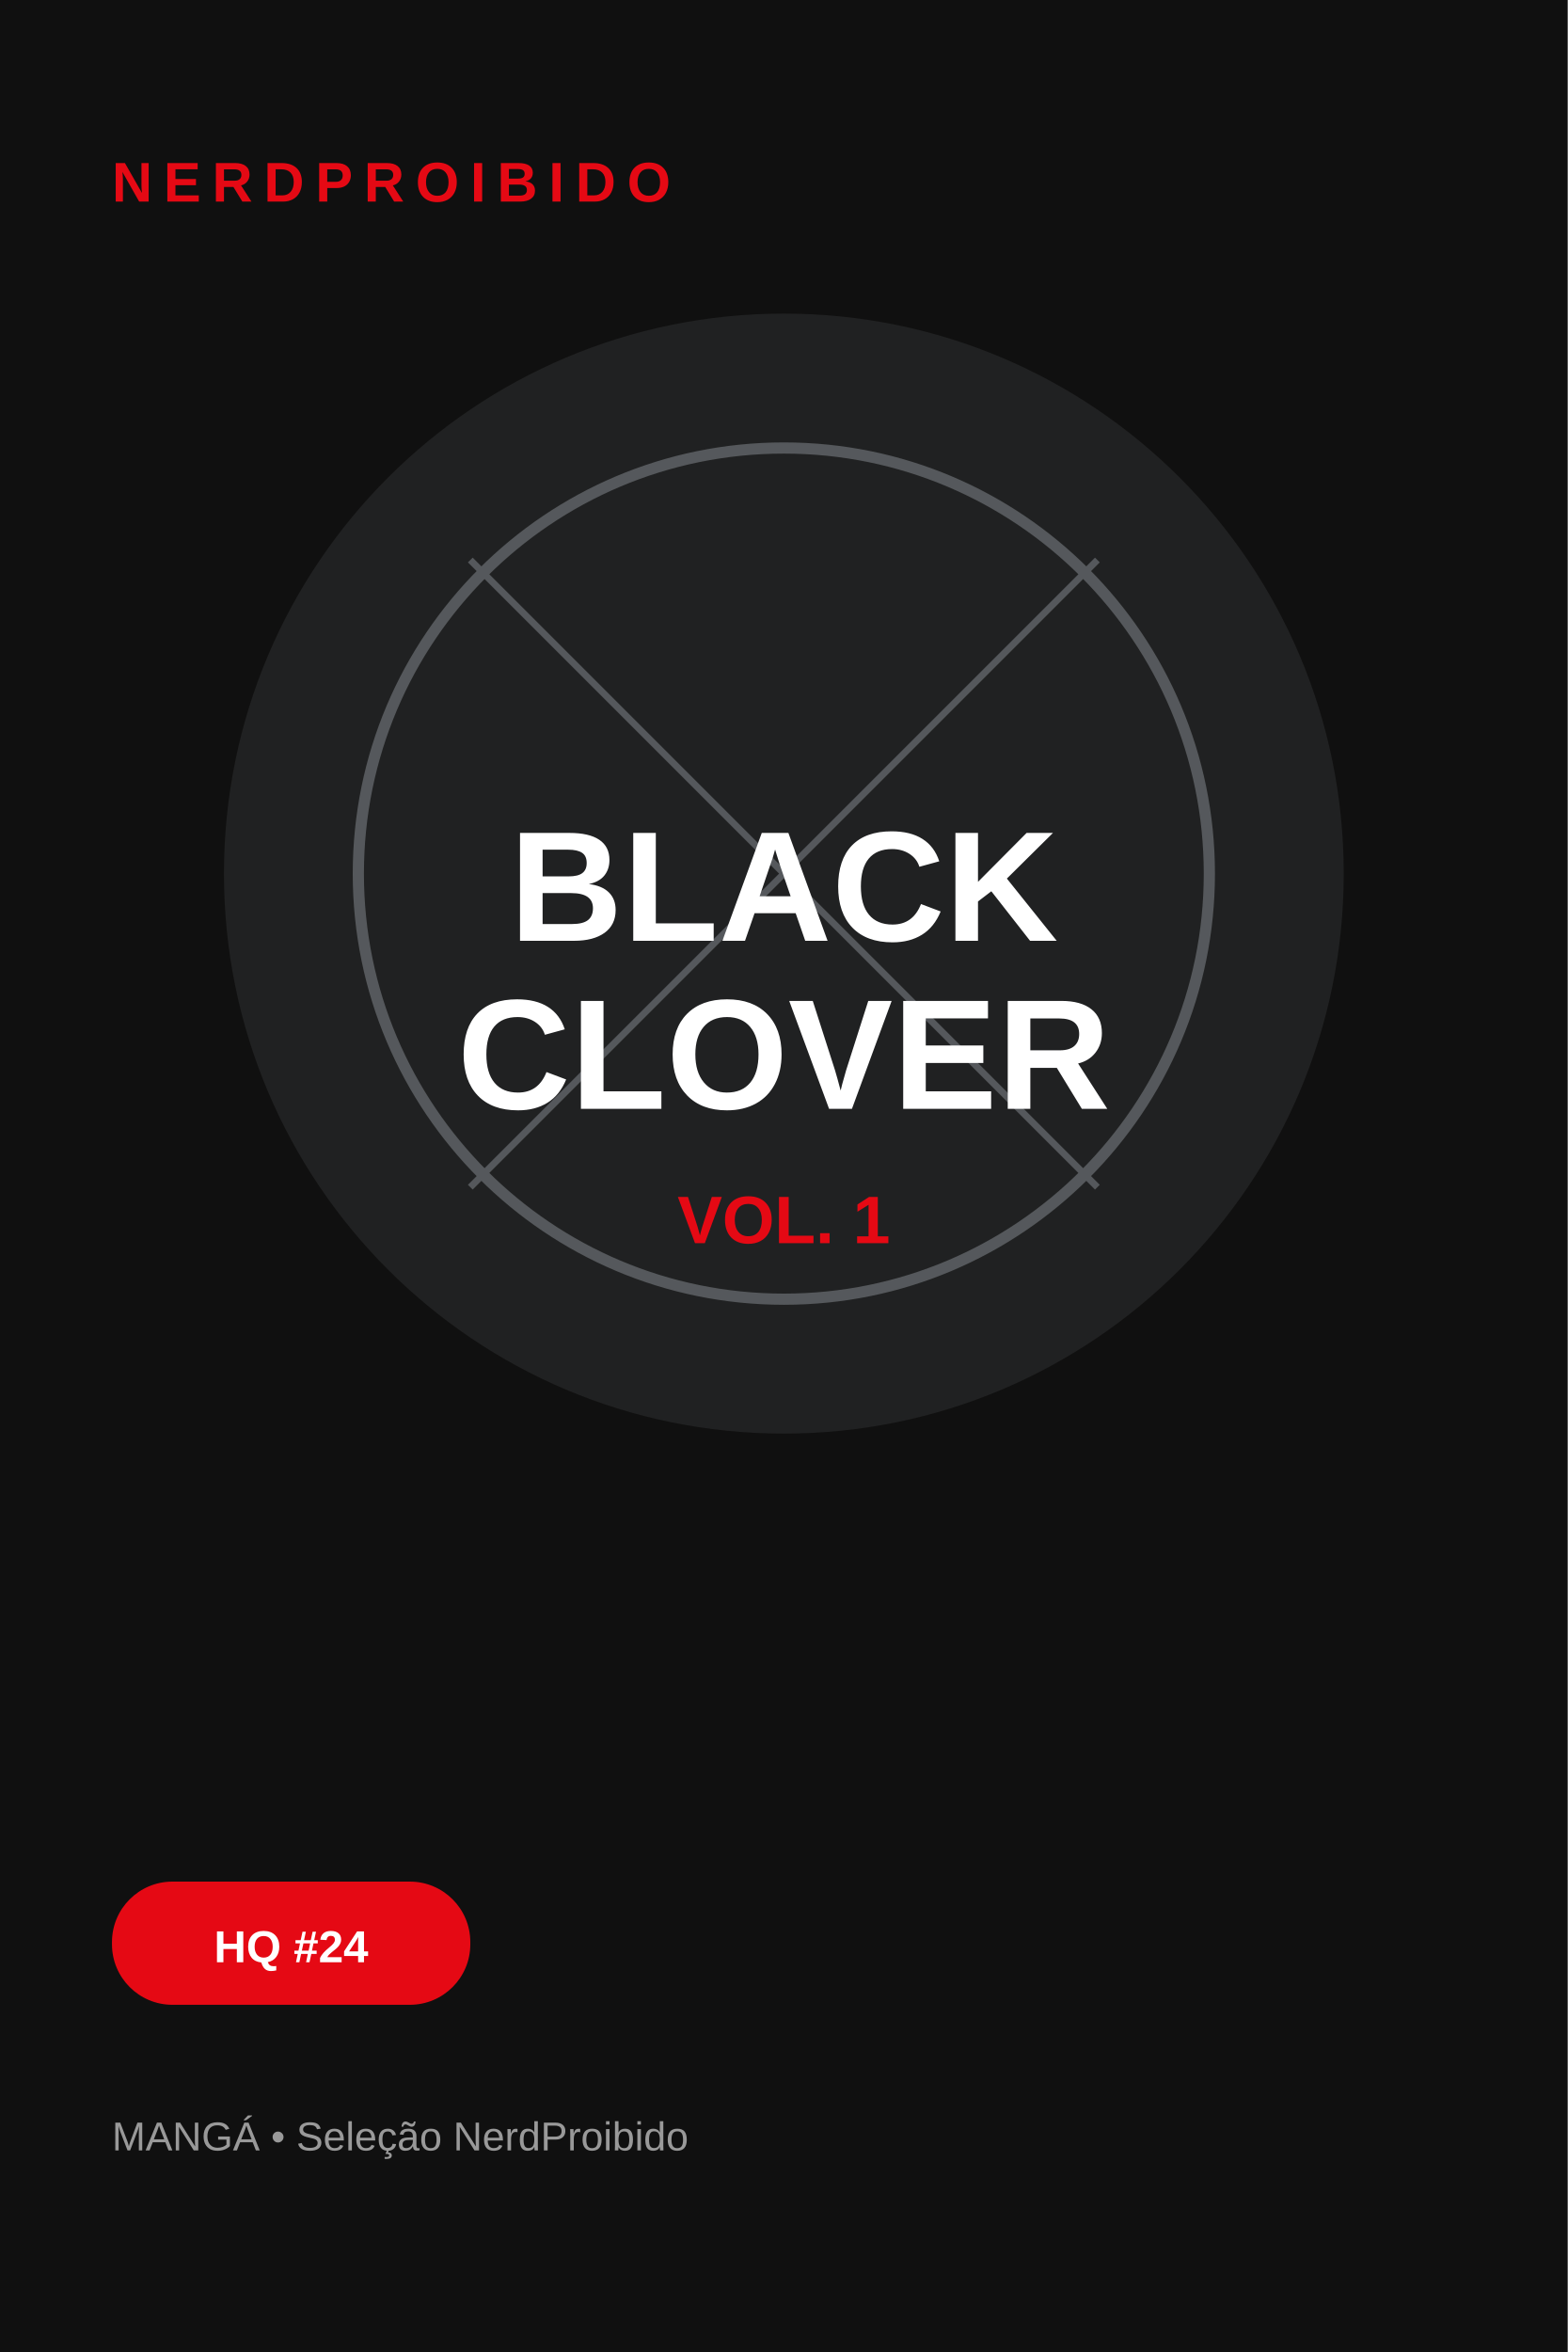
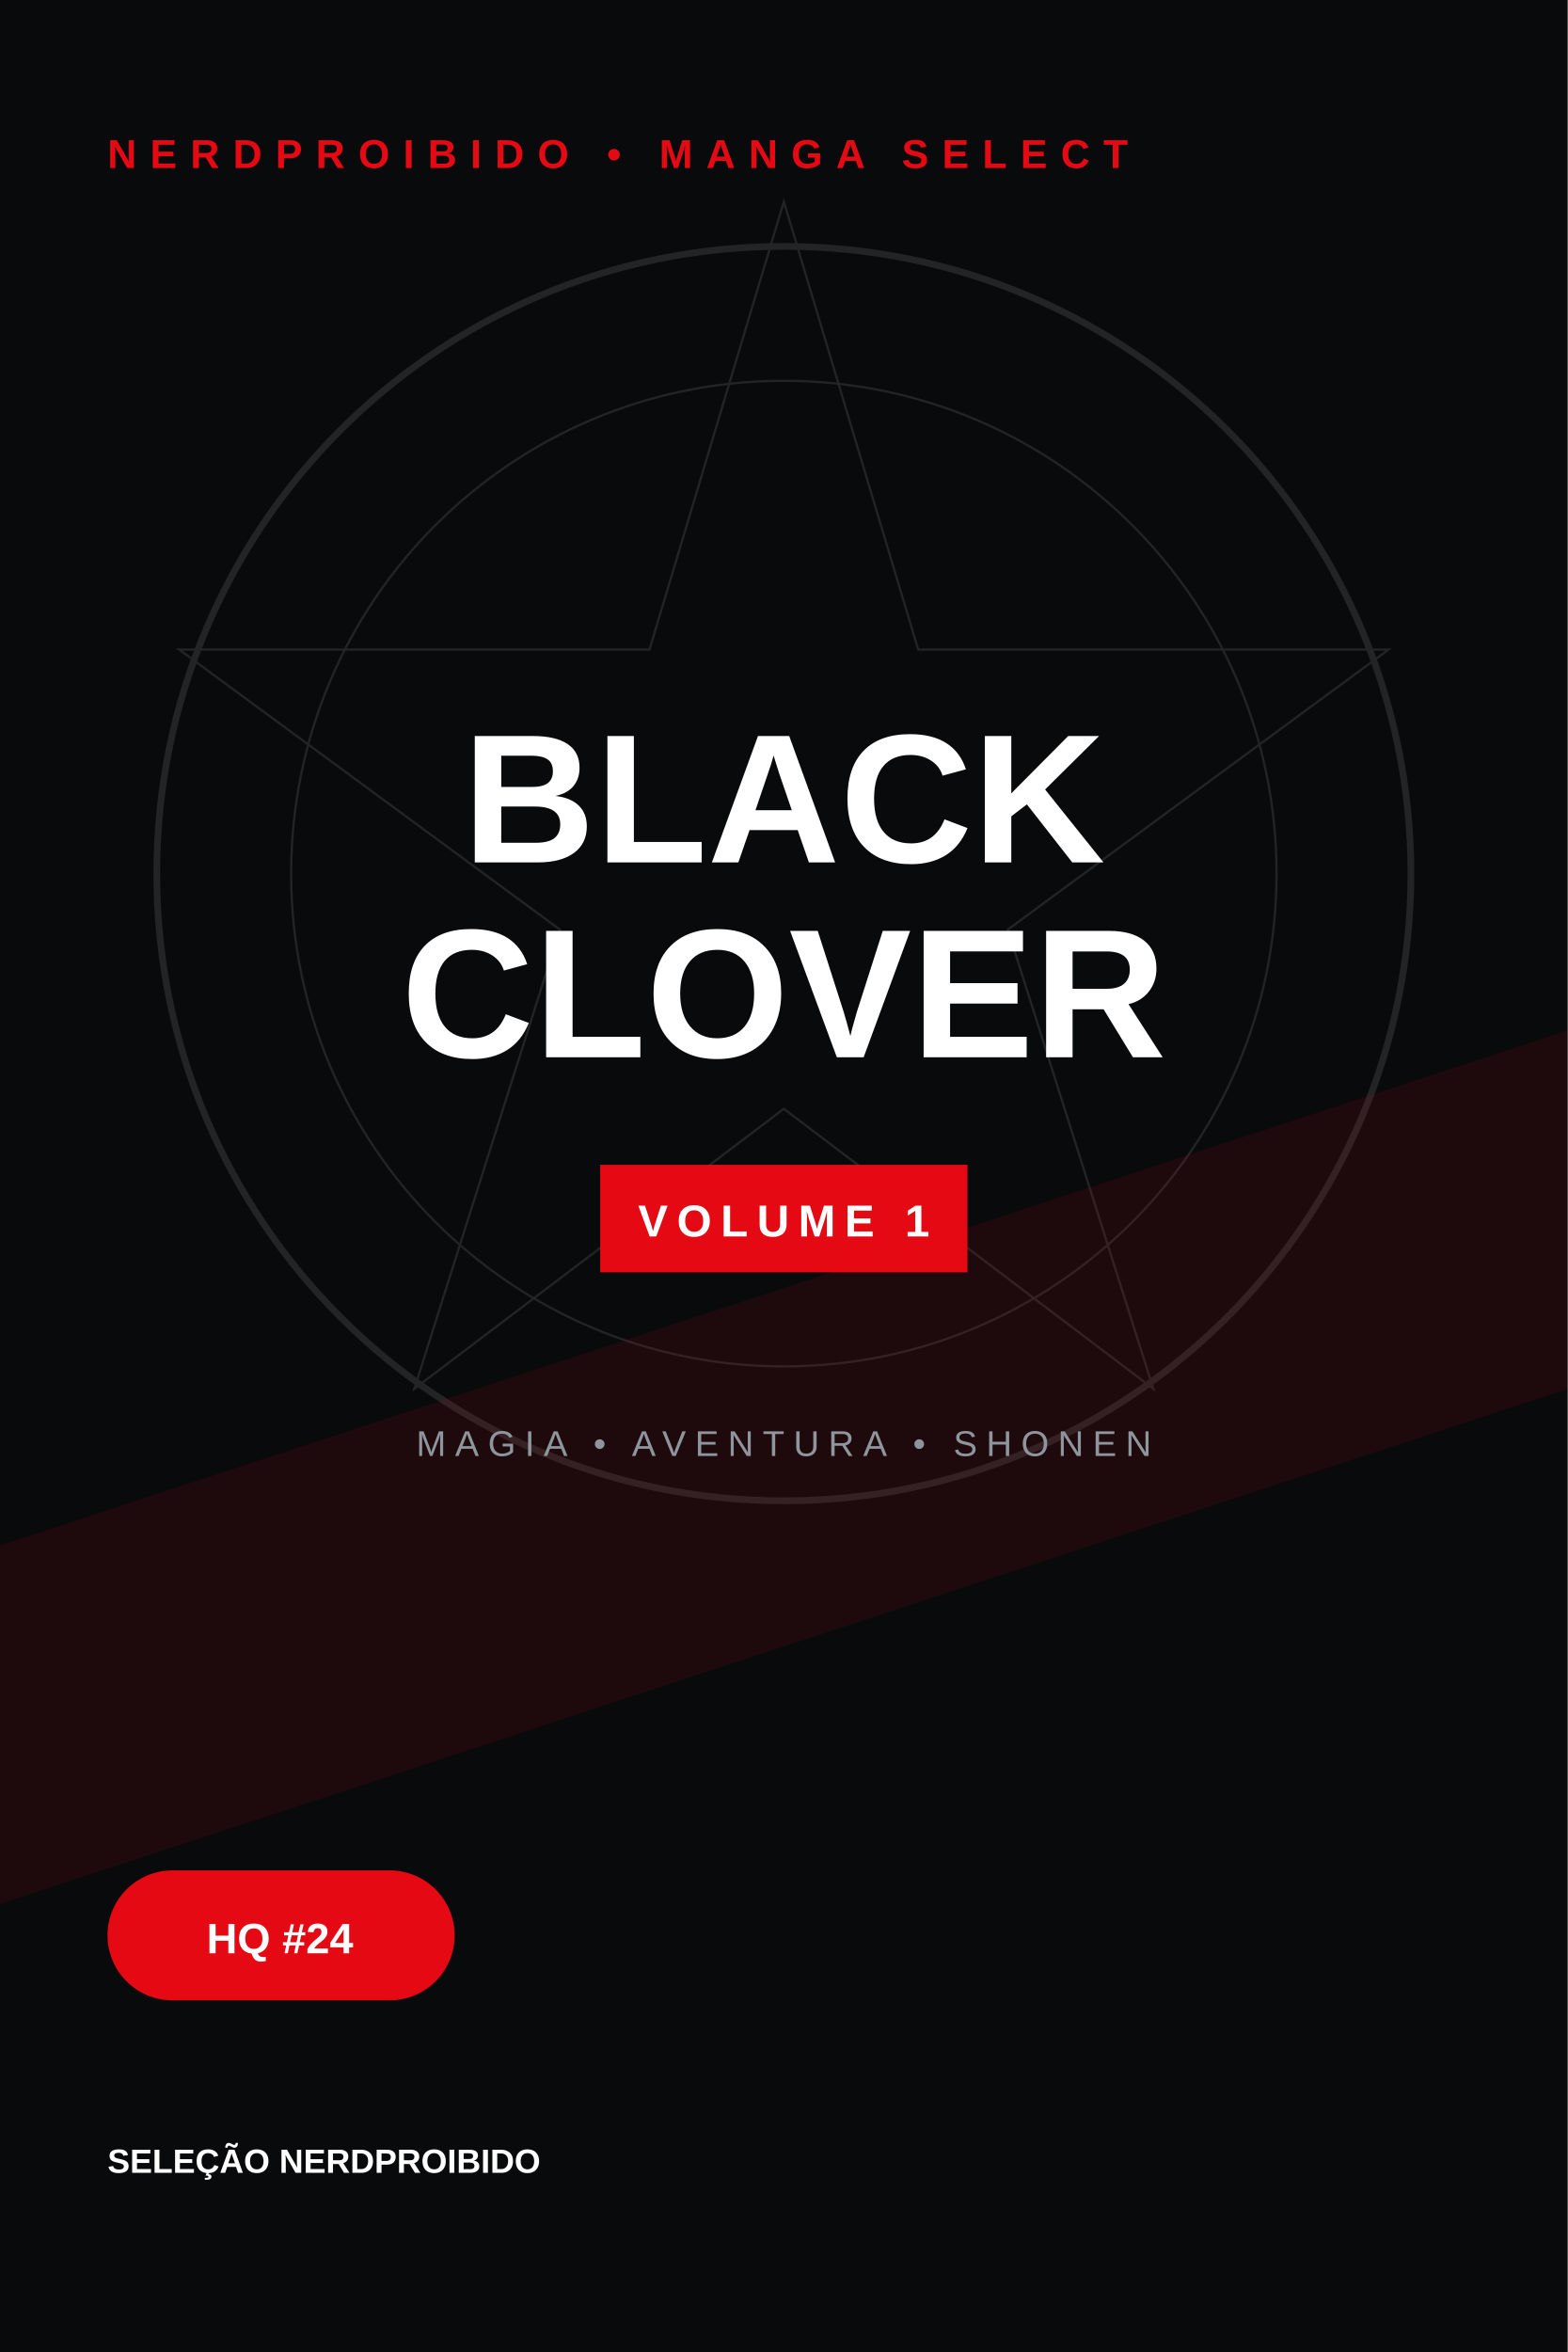
<svg xmlns="http://www.w3.org/2000/svg" width="700" height="1050">
-   <rect width="700" height="1050" fill="#101010" />
-   <circle cx="350" cy="390" r="250" fill="#dfe7ef" opacity=".08" />
-   <g fill="none" stroke="#dfe7ef" opacity=".28">
-     <circle cx="350" cy="390" r="190" stroke-width="5" />
-     <path d="M210 250L490 530M490 250L210 530" stroke-width="3" />
+   <rect width="700" height="1050" fill="#090a0b" />
+   <g fill="none" stroke="#dfe5ea" opacity=".12">
+     <circle cx="350" cy="390" r="280" stroke-width="3" />
+     <circle cx="350" cy="390" r="220" />
+     <path d="M350 90L410 290L620 290L450 415L515 620L350 495L185 620L250 415L80 290H290Z" />
  </g>
-   <text x="50" y="90" fill="#e50914" font-family="Arial" font-size="25" font-weight="900" letter-spacing="5">NERDPROIBIDO</text>
-   <text x="350" y="420" text-anchor="middle" fill="white" font-family="Arial" font-size="70" font-weight="900">BLACK</text>
-   <text x="350" y="495" text-anchor="middle" fill="white" font-family="Arial" font-size="70" font-weight="900">CLOVER</text>
-   <text x="350" y="555" text-anchor="middle" fill="#e50914" font-family="Arial" font-size="30" font-weight="900">VOL. 1</text>
-   <rect x="50" y="840" width="160" height="55" rx="27" fill="#e50914" />
-   <text x="130" y="876" text-anchor="middle" fill="white" font-family="Arial" font-size="20" font-weight="900">HQ #24</text>
-   <text x="50" y="960" fill="#999" font-family="Arial" font-size="18">MANGÁ • Seleção NerdProibido</text>
+   <path d="M0 690L700 460V620L0 850Z" fill="#e50914" opacity=".1" />
+   <text x="48" y="75" fill="#e50914" font-family="Arial" font-size="18" font-weight="900" letter-spacing="6">NERDPROIBIDO • MANGA SELECT</text>
+   <text x="350" y="385" text-anchor="middle" fill="#fff" font-family="Arial" font-size="82" font-weight="900">BLACK</text>
+   <text x="350" y="472" text-anchor="middle" fill="#fff" font-family="Arial" font-size="82" font-weight="900">CLOVER</text>
+   <rect x="268" y="520" width="164" height="48" fill="#e50914" />
+   <text x="350" y="552" text-anchor="middle" fill="#fff" font-family="Arial" font-size="20" font-weight="900" letter-spacing="4">VOLUME 1</text>
+   <text x="350" y="650" text-anchor="middle" fill="#8f959d" font-family="Arial" font-size="16" letter-spacing="4">MAGIA • AVENTURA • SHONEN</text>
+   <rect x="48" y="835" width="155" height="58" rx="29" fill="#e50914" />
+   <text x="125" y="872" text-anchor="middle" fill="#fff" font-family="Arial" font-size="19" font-weight="900">HQ #24</text>
+   <text x="48" y="970" fill="#fff" font-family="Arial" font-size="15" font-weight="900">SELEÇÃO NERDPROIBIDO</text>
</svg>
